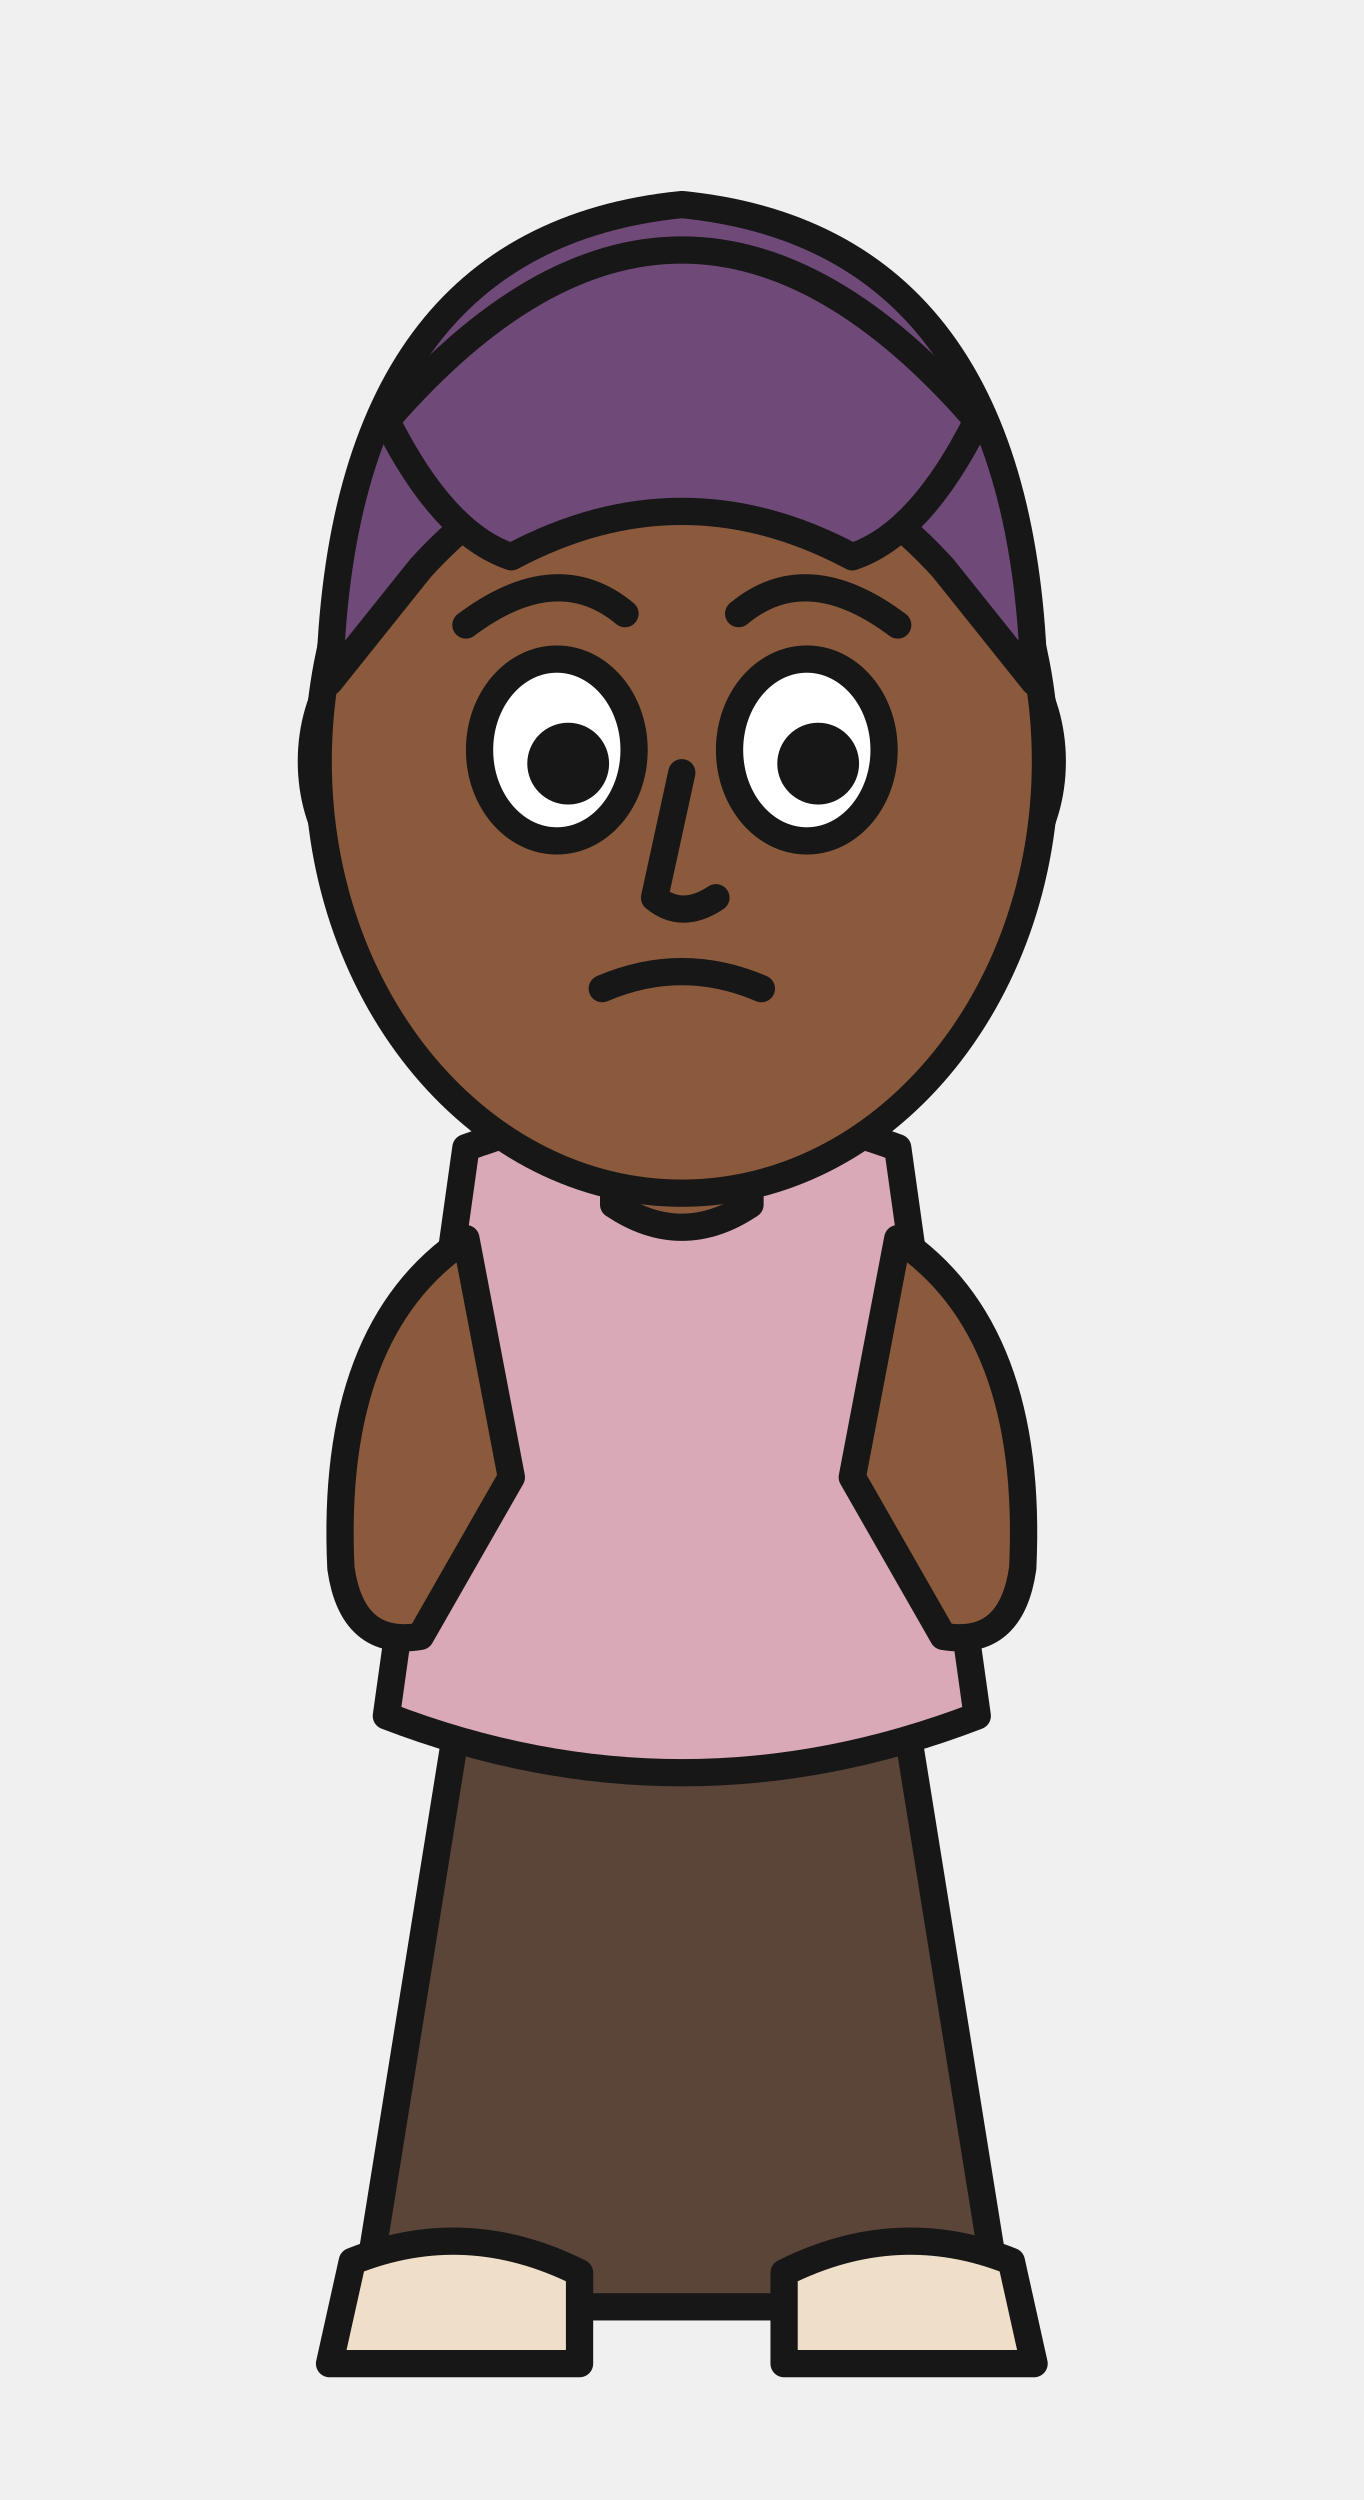
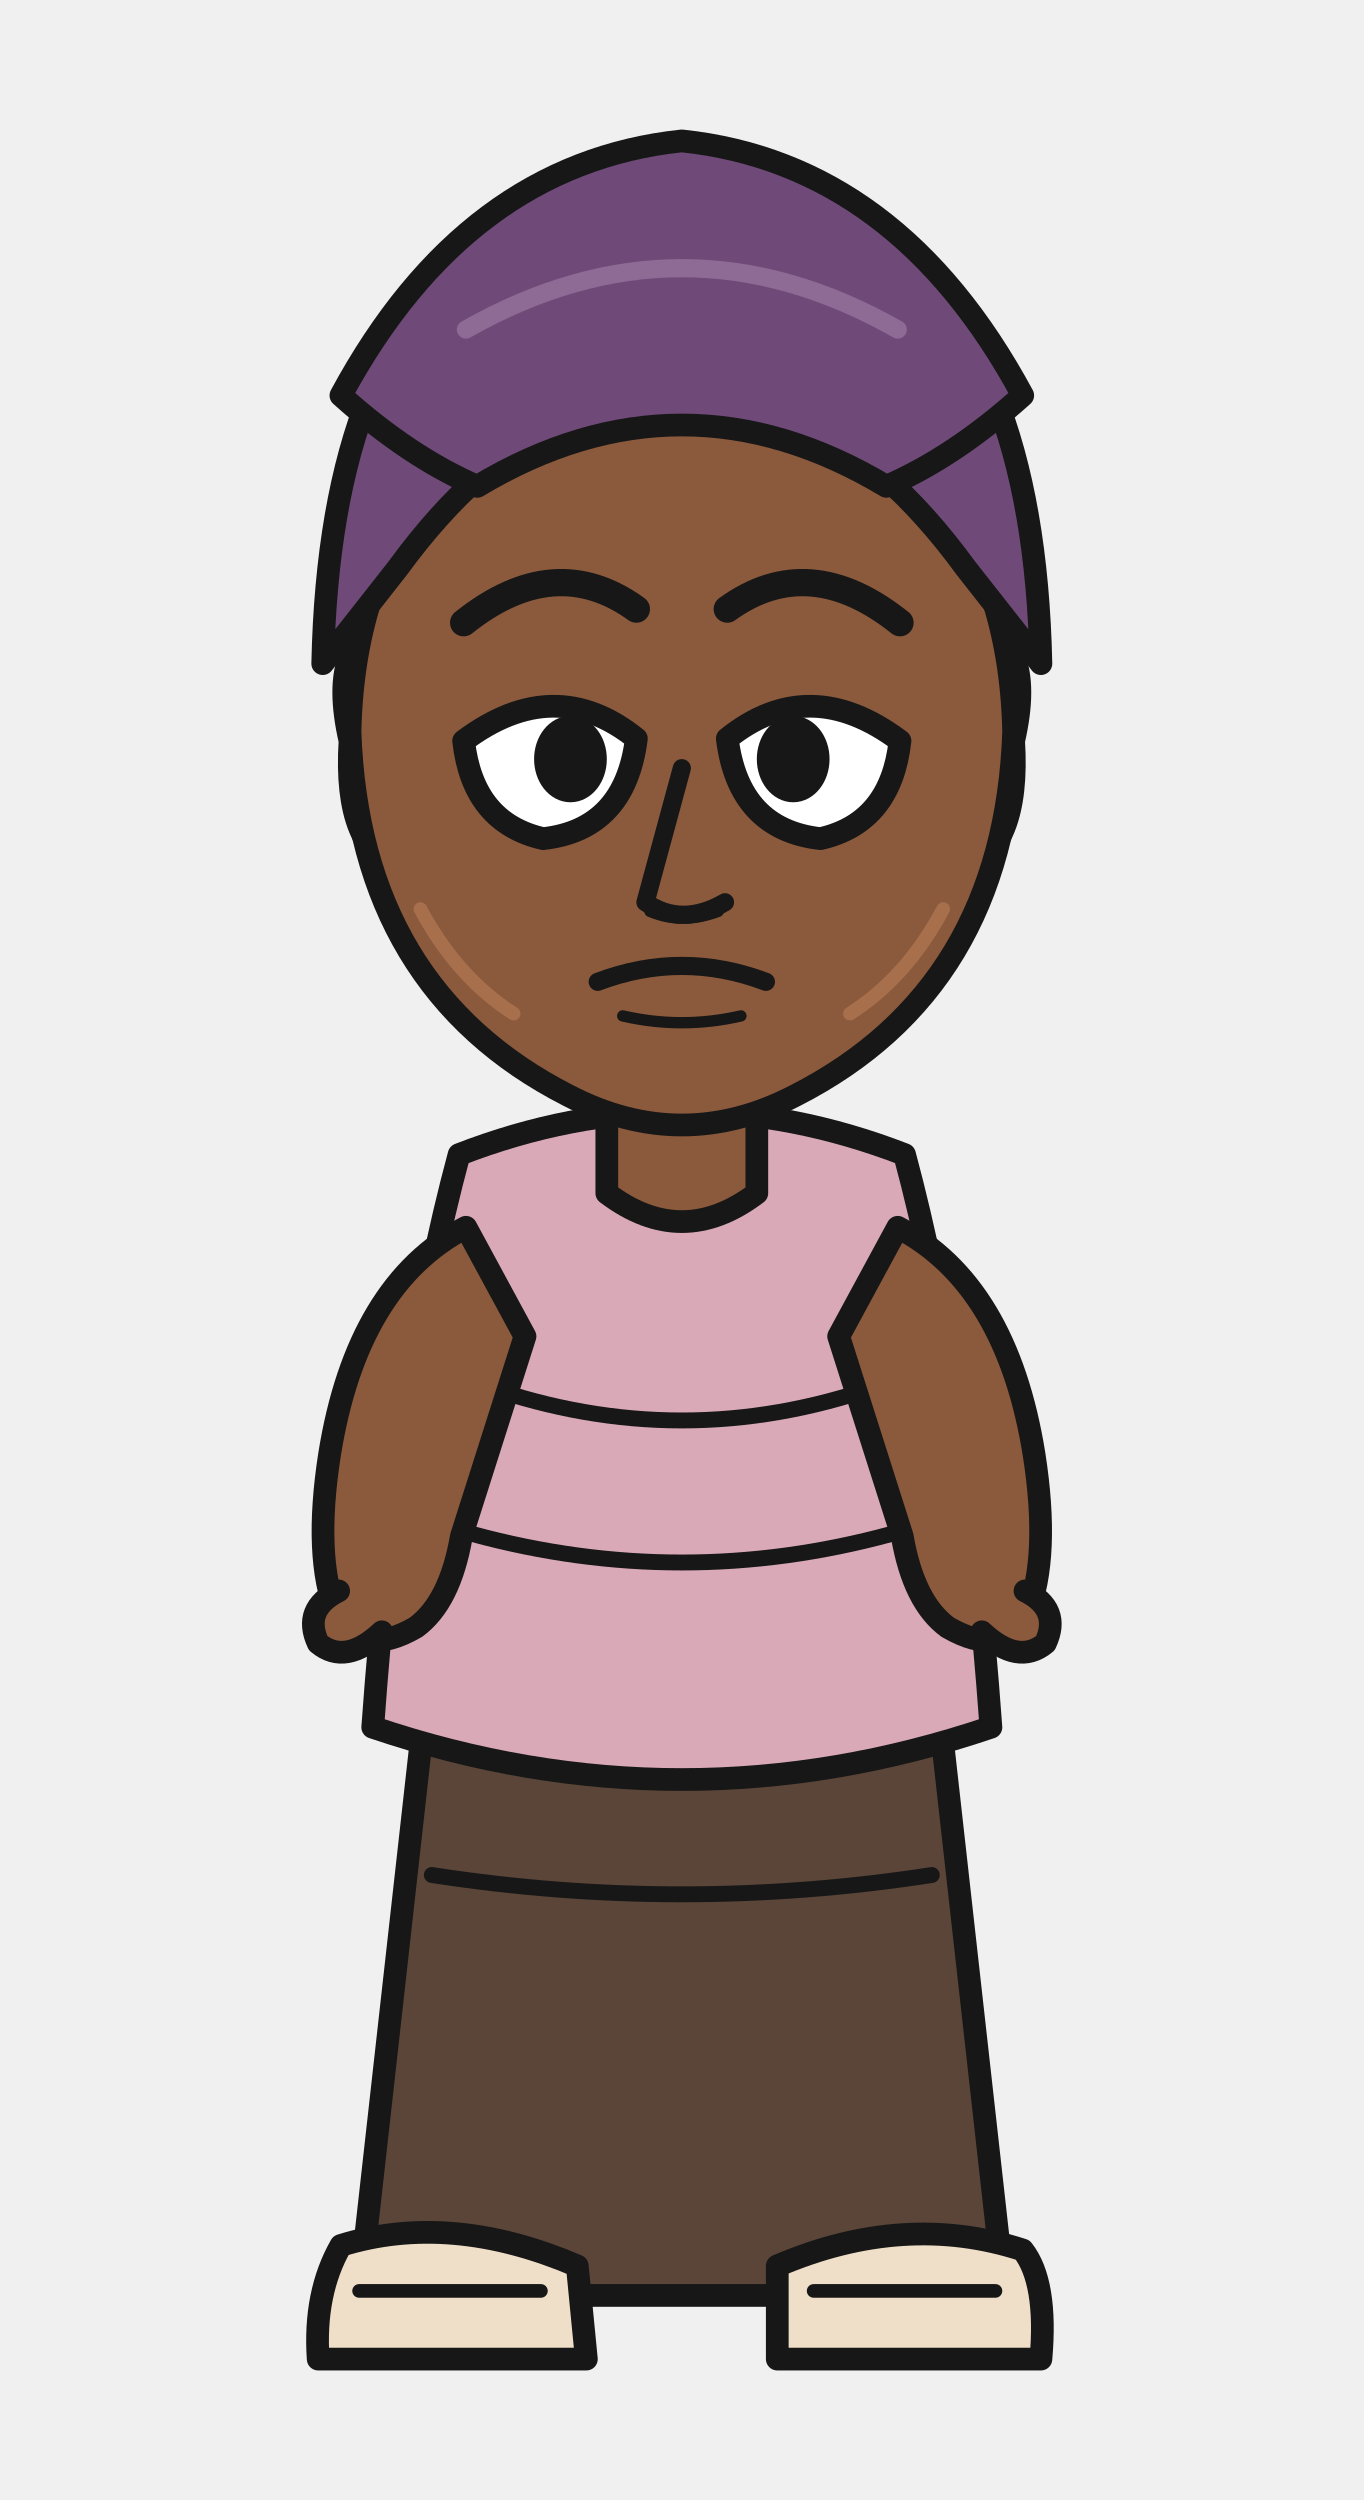
<svg xmlns="http://www.w3.org/2000/svg" viewBox="0 0 600 1100">
-   <g stroke="#171717" stroke-width="12" stroke-linejoin="round" stroke-linecap="round">
+   <g stroke="#171717" stroke-width="10" stroke-linejoin="round" stroke-linecap="round">
    <g data-layer="legs">
-       <path fill="#5a4538" d="M205 735 Q300 700 395 735 L440 1015 L160 1015Z" />
+       <path fill="#5a4538" d="M188 742 Q300 708 412 742 L442 1010 L158 1010Z" />
+       <path fill="none" stroke-width="7" d="M190 825 Q300 842 410 825" />
    </g>
    <g data-layer="shoes">
-       <path fill="#f0dfc8" d="M155 995 Q205 975 255 1000 L255 1040 L145 1040Z" />
-       <path fill="#f0dfc8" d="M345 1000 Q395 975 445 995 L455 1040 L345 1040Z" />
+       <path fill="#f0dfc8" d="M150 988 Q198 973 254 997 L258 1038 L140 1038 Q138 1009 150 988Z" />
+       <path fill="#f0dfc8" d="M342 997 Q398 973 450 990 Q461 1004 458 1038 L342 1038Z" />
+       <path fill="none" stroke-width="6" d="M158 1008 L238 1008 M358 1008 L438 1008" />
    </g>
    <g data-layer="torso">
-       <path fill="#d9a9b7" d="M205 505 Q300 470 395 505 L430 755 Q300 805 170 755Z" />
+       <path fill="#d9a9b7" d="M202 508 Q300 470 398 508 Q425 608 436 760 Q300 806 164 760 Q175 608 202 508Z" />
+       <path fill="none" stroke-width="7" d="M214 610 Q300 640 386 610 M208 675 Q300 700 392 675" />
+     </g>
+     <g data-layer="left_arm">
+       <path fill="#8b5a3c" d="M205 540 Q157 565 145 640 Q138 685 148 710 Q159 730 183 716 Q198 705 203 676 L231 588Z" />
+       <path fill="#8b5a3c" d="M149 700 Q133 708 140 723 Q152 733 168 718" />
+     </g>
+     <g data-layer="right_arm">
+       <path fill="#8b5a3c" d="M395 540 Q443 565 455 640 Q462 685 452 710 Q441 730 417 716 Q402 705 397 676 L369 588Z" />
+       <path fill="#8b5a3c" d="M451 700 Q467 708 460 723 Q448 733 432 718" />
    </g>
    <g data-layer="neck">
-       <path fill="#8b5a3c" d="M270 465 L270 530 Q300 550 330 530 L330 465Z" />
+       <path fill="#8b5a3c" d="M267 460 L267 525 Q300 550 333 525 L333 460Z" />
    </g>
    <g data-layer="ears">
-       <ellipse fill="#8b5a3c" cx="175" cy="335" rx="38" ry="55" />
-       <ellipse fill="#8b5a3c" cx="425" cy="335" rx="38" ry="55" />
+       <path fill="#8b5a3c" d="M154 326 Q143 278 176 273 Q202 277 205 326 Q202 372 177 383 Q151 374 154 326Z" />
+       <path fill="#8b5a3c" d="M446 326 Q457 278 424 273 Q398 277 395 326 Q398 372 423 383 Q449 374 446 326Z" />
+       <path fill="none" stroke-width="6" d="M171 320 Q159 335 176 350 M429 320 Q441 335 424 350" />
    </g>
    <g data-layer="head">
-       <ellipse fill="#8b5a3c" cx="300" cy="335" rx="160" ry="190" />
+       <path fill="#8b5a3c" d="M154 322 Q157 186 300 150 Q443 186 446 322 Q442 435 350 482 Q300 508 250 482 Q158 435 154 322Z" />
+       <path fill="none" stroke="#a86f4d" stroke-width="6" d="M185 400 Q201 430 226 446 M415 400 Q399 430 374 446" />
    </g>
    <g data-layer="front_hair">
-       <path fill="#6f4a78" d="M145 300 Q150 105 300 90 Q450 105 455 300 L415 250 Q365 195 300 195 Q235 195 185 250Z" />
-       <path fill="#6f4a78" d="M170 185 Q300 35 430 185 Q405 235 375 245 Q300 205 225 245 Q195 235 170 185Z" />
+       <path fill="#6f4a78" d="M142 292 Q145 150 218 103 Q300 52 382 103 Q455 150 458 292 L425 250 Q390 202 350 184 Q300 162 250 184 Q210 202 175 250Z" />
+       <path fill="#6f4a78" d="M150 174 Q205 72 300 62 Q395 72 450 174 Q420 201 390 214 Q300 160 210 214 Q180 201 150 174Z" />
+       <path fill="none" stroke="#8d6b95" stroke-width="8" d="M205 145 Q300 91 395 145" />
    </g>
    <g data-layer="left_eye">
-       <ellipse fill="#fff" cx="245" cy="330" rx="34" ry="40" />
-       <circle fill="#171717" cx="250" cy="336" r="12" />
+       <path fill="#fff" d="M204 326 Q244 296 280 325 Q275 365 239 369 Q208 362 204 326Z" />
+       <ellipse fill="#171717" cx="251" cy="334" rx="11" ry="14" />
    </g>
    <g data-layer="right_eye">
-       <ellipse fill="#fff" cx="355" cy="330" rx="34" ry="40" />
-       <circle fill="#171717" cx="360" cy="336" r="12" />
+       <path fill="#fff" d="M396 326 Q356 296 320 325 Q325 365 361 369 Q392 362 396 326Z" />
+       <ellipse fill="#171717" cx="349" cy="334" rx="11" ry="14" />
    </g>
    <g data-layer="left_brow">
-       <path fill="none" d="M205 275 Q245 245 275 270" />
+       <path fill="none" stroke-width="12" d="M204 274 Q244 242 280 268" />
    </g>
    <g data-layer="right_brow">
-       <path fill="none" d="M325 270 Q355 245 395 275" />
+       <path fill="none" stroke-width="12" d="M396 274 Q356 242 320 268" />
    </g>
    <g data-layer="nose">
-       <path fill="none" d="M300 340 L288 395 Q300 405 315 395" />
+       <path fill="none" stroke-width="8" d="M300 338 L284 397 Q300 408 319 397" />
+       <path fill="none" stroke-width="5" d="M286 401 Q300 407 316 401" />
    </g>
    <g data-layer="mouth">
-       <path fill="none" d="M265 435 Q300 420 335 435" />
-     </g>
-     <g data-layer="left_arm">
-       <path fill="#8b5a3c" d="M205 545 Q145 585 150 690 Q155 725 185 720 L225 650Z" />
-     </g>
-     <g data-layer="right_arm">
-       <path fill="#8b5a3c" d="M395 545 Q455 585 450 690 Q445 725 415 720 L375 650Z" />
+       <path fill="none" stroke-width="8" d="M263 432 Q300 418 337 432" />
+       <path fill="none" stroke-width="5" d="M274 447 Q300 453 326 447" />
    </g>
  </g>
</svg>
